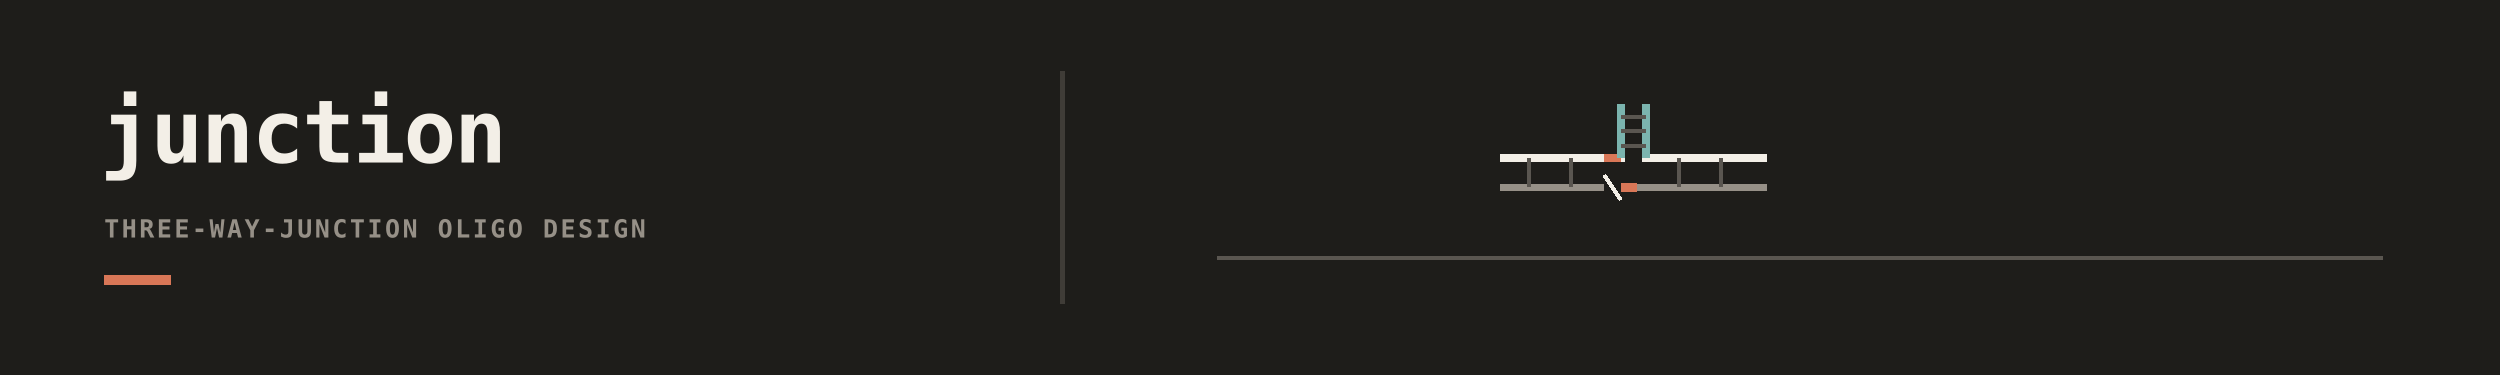
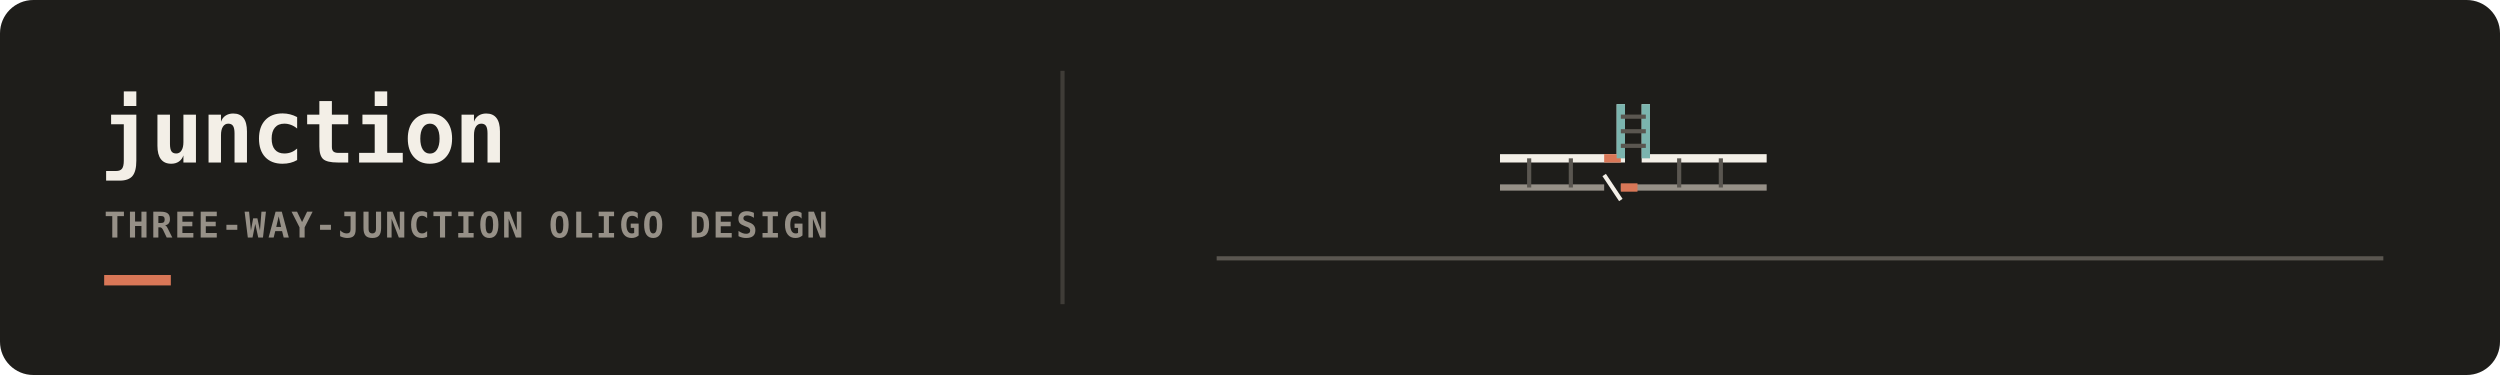
- <svg xmlns="http://www.w3.org/2000/svg" width="1200" height="180" viewBox="0 0 1200 180" fill="none" role="img" aria-labelledby="junction-banner-title junction-banner-description" shape-rendering="crispEdges">
-   <rect width="1200" height="180" fill="#1E1D1A" />
+ <svg xmlns="http://www.w3.org/2000/svg" width="1200" height="180" viewBox="0 0 1200 180" fill="none" role="img" aria-labelledby="junction-banner-title junction-banner-description" shape-rendering="geometricPrecision">
+   <rect width="1200" height="180" rx="16" fill="#1E1D1A" />
  <g font-family="Menlo, Monaco, Consolas, monospace">
    <text x="48" y="78" fill="#F3EFE7" font-size="42" font-weight="700" letter-spacing="-1">junction</text>
-     <text x="50" y="114" fill="#969087" font-size="12" font-weight="700" letter-spacing="1.2">THREE-WAY-JUNCTION OLIGO DESIGN</text>
+     <text x="50" y="114" fill="#969087" font-size="17" font-weight="700" letter-spacing="1">THREE-WAY-JUNCTION OLIGO DESIGN</text>
    <rect x="50" y="132" width="32" height="5" fill="#D97757" />
  </g>
  <path d="M510 34V146" stroke="#3F3C37" stroke-width="2" />
  <path d="M584 124H1144" stroke="#5A5650" stroke-width="2" />
  <g transform="translate(720 48)">
    <path d="M0 28H58V2M70 2V28H128" stroke="#F3EFE7" stroke-width="4" fill="none" />
    <path d="M0 42H50M58 42H128" stroke="#969087" stroke-width="3" fill="none" />
    <path d="M50 28H58M58 42H66" stroke="#D97757" stroke-width="4" fill="none" />
    <path d="M58 2V28M70 2V28" stroke="#7BB4AE" stroke-width="4" fill="none" />
    <path d="M58 8H70M58 15H70M58 22H70" stroke="#5A5650" stroke-width="2" fill="none" />
    <path d="M14 28V42M34 28V42M86 28V42M106 28V42" stroke="#5A5650" stroke-width="2" fill="none" />
    <path d="M50 36L58 48" stroke="#F3EFE7" stroke-width="2" fill="none" />
  </g>
</svg>
